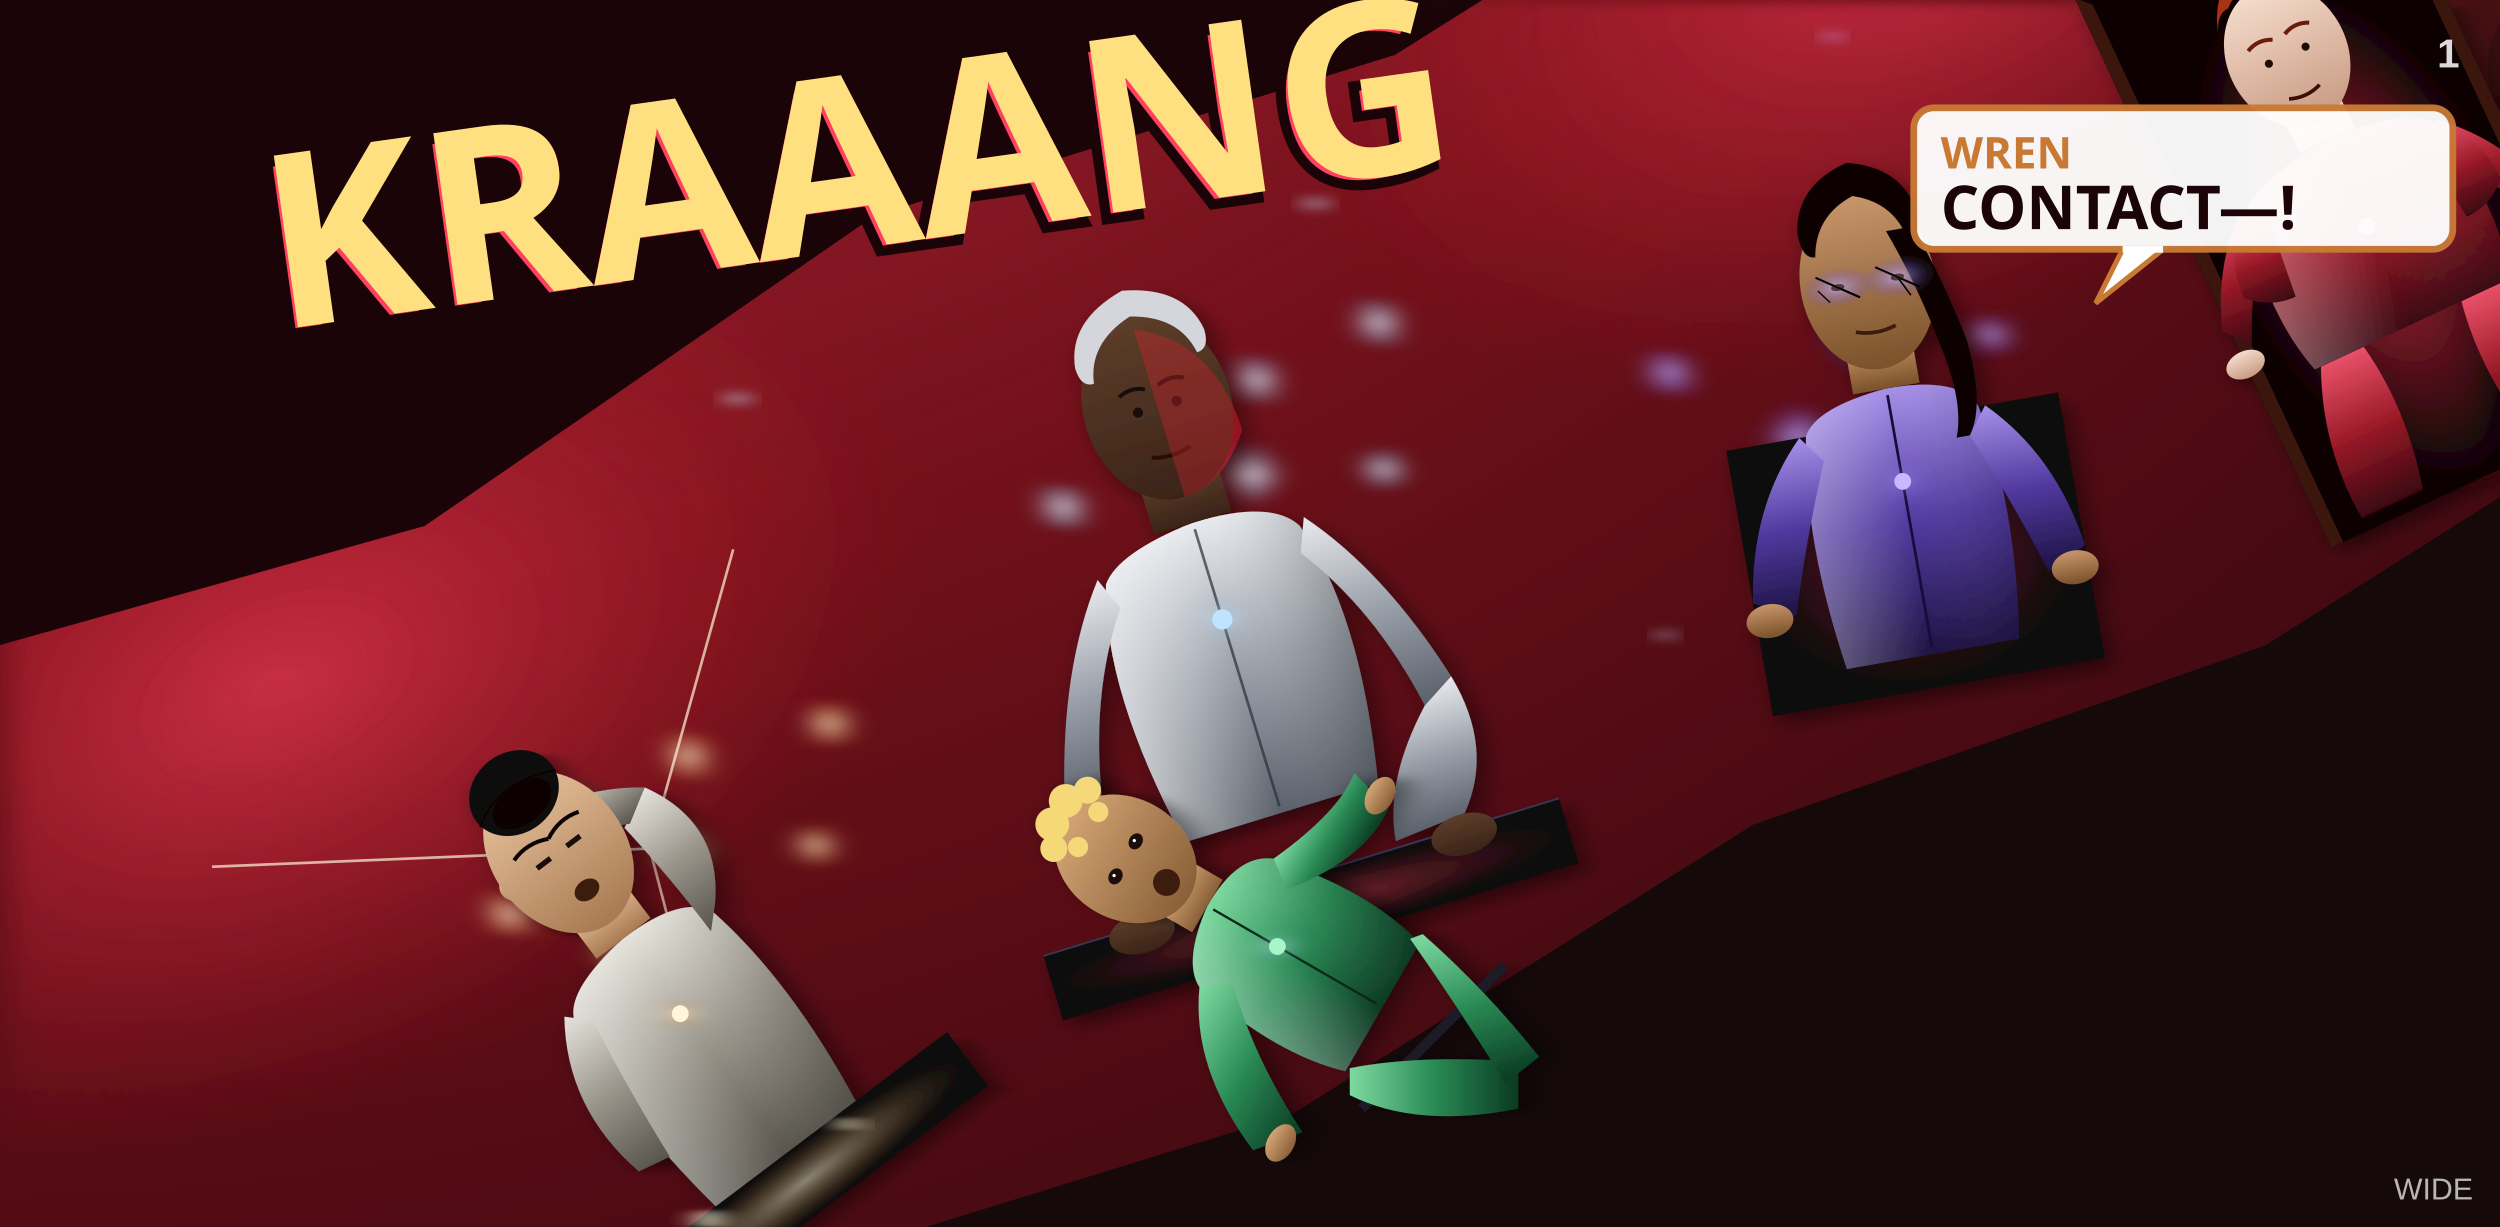
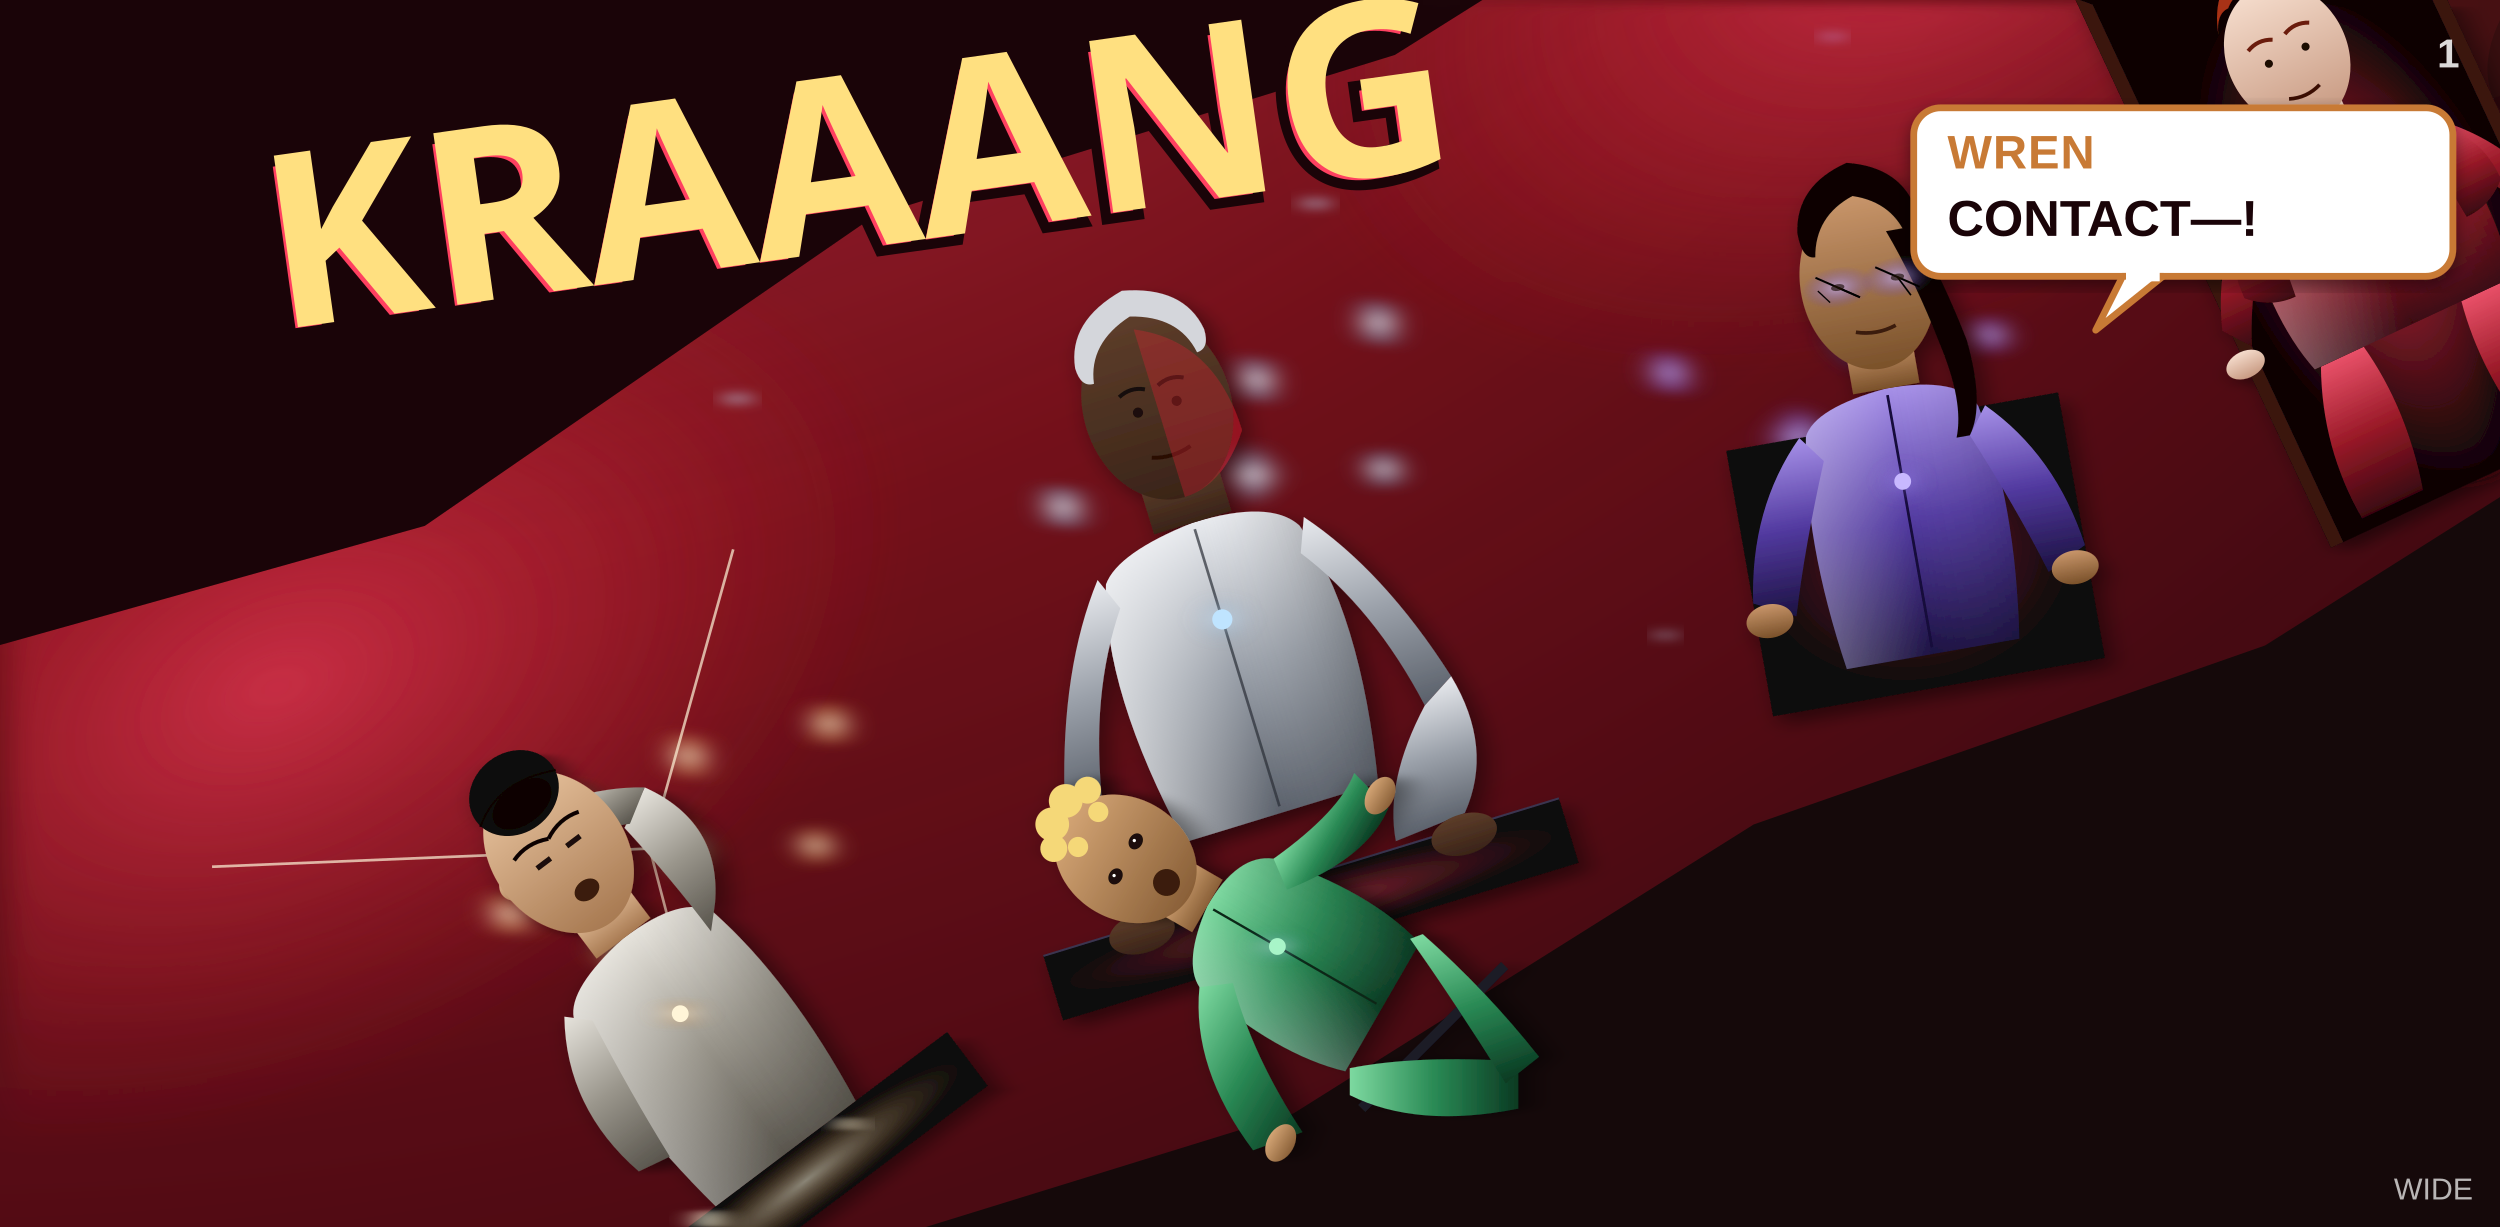
<svg xmlns="http://www.w3.org/2000/svg" viewBox="0 0 742 364" width="742" height="364">
  <defs>
    <linearGradient id="p3p1silver" x1="0%" y1="0%" x2="0%" y2="100%">
      <stop offset="0%" stop-color="#e8eaee" />
      <stop offset="50%" stop-color="#9ba1aa" />
      <stop offset="100%" stop-color="#5a606a" />
    </linearGradient>
    <linearGradient id="p3p1silverHi" x1="0%" y1="0%" x2="100%" y2="0%">
      <stop offset="0%" stop-color="#ffffff" stop-opacity="0.55" />
      <stop offset="50%" stop-color="#ffffff" stop-opacity="0" />
      <stop offset="100%" stop-color="#000000" stop-opacity="0.18" />
    </linearGradient>
    <linearGradient id="p3p1copperSuit" x1="0%" y1="0%" x2="0%" y2="100%">
      <stop offset="0%" stop-color="#e6e3dc" />
      <stop offset="50%" stop-color="#9a968c" />
      <stop offset="100%" stop-color="#58544c" />
    </linearGradient>
    <linearGradient id="p3p1copperTrim" x1="0%" y1="0%" x2="0%" y2="100%">
      <stop offset="0%" stop-color="#e8a065" />
      <stop offset="50%" stop-color="#c87a35" />
      <stop offset="100%" stop-color="#8c4a18" />
    </linearGradient>
    <linearGradient id="p3p1emerald" x1="0%" y1="0%" x2="0%" y2="100%">
      <stop offset="0%" stop-color="#7dd9a0" />
      <stop offset="50%" stop-color="#2a8a55" />
      <stop offset="100%" stop-color="#0a3a22" />
    </linearGradient>
    <linearGradient id="p3p1sapphire" x1="0%" y1="0%" x2="0%" y2="100%">
      <stop offset="0%" stop-color="#a690e8" />
      <stop offset="50%" stop-color="#523aa0" />
      <stop offset="100%" stop-color="#1c1242" />
    </linearGradient>
    <linearGradient id="p3p1ruby" x1="0%" y1="0%" x2="0%" y2="100%">
      <stop offset="0%" stop-color="#e85068" />
      <stop offset="50%" stop-color="#9a1a28" />
      <stop offset="100%" stop-color="#3a0610" />
    </linearGradient>
    <linearGradient id="p3p1darkSkin" x1="0%" y1="0%" x2="0%" y2="100%">
      <stop offset="0%" stop-color="#5d3d2a" />
      <stop offset="100%" stop-color="#3a2418" />
    </linearGradient>
    <linearGradient id="p3p1asianSkin" x1="0%" y1="0%" x2="0%" y2="100%">
      <stop offset="0%" stop-color="#e8c39e" />
      <stop offset="100%" stop-color="#a87a52" />
    </linearGradient>
    <linearGradient id="p3p1lightBrownSkin" x1="0%" y1="0%" x2="0%" y2="100%">
      <stop offset="0%" stop-color="#d4a575" />
      <stop offset="100%" stop-color="#8a6038" />
    </linearGradient>
    <linearGradient id="p3p1southAsianSkin" x1="0%" y1="0%" x2="0%" y2="100%">
      <stop offset="0%" stop-color="#c8956a" />
      <stop offset="100%" stop-color="#7a512a" />
    </linearGradient>
    <linearGradient id="p3p1paleSkin" x1="0%" y1="0%" x2="0%" y2="100%">
      <stop offset="0%" stop-color="#f5dccc" />
      <stop offset="100%" stop-color="#c89a82" />
    </linearGradient>
    <radialGradient id="p3p1redEmergency" cx="50%" cy="0%" r="100%">
      <stop offset="0%" stop-color="#ff4060" stop-opacity="0.85" />
      <stop offset="40%" stop-color="#dc2030" stop-opacity="0.55" />
      <stop offset="100%" stop-color="#3a0610" stop-opacity="0.4" />
    </radialGradient>
    <radialGradient id="p3p1redStrobe" cx="50%" cy="50%">
      <stop offset="0%" stop-color="#ff4060" stop-opacity="0.95" />
      <stop offset="100%" stop-color="#dc2030" stop-opacity="0" />
    </radialGradient>
    <radialGradient id="p3p1blueShard" cx="50%" cy="50%">
      <stop offset="0%" stop-color="#ffffff" stop-opacity="0.95" />
      <stop offset="100%" stop-color="#3a8ccc" stop-opacity="0" />
    </radialGradient>
    <radialGradient id="p3p1copperShard" cx="50%" cy="50%">
      <stop offset="0%" stop-color="#fff5d8" stop-opacity="0.95" />
      <stop offset="100%" stop-color="#c8761e" stop-opacity="0" />
    </radialGradient>
    <radialGradient id="p3p1violetShard" cx="50%" cy="50%">
      <stop offset="0%" stop-color="#c8b8ff" stop-opacity="0.95" />
      <stop offset="100%" stop-color="#5a3ad8" stop-opacity="0" />
    </radialGradient>
    <filter id="p3p1bloom" x="-50%" y="-50%" width="200%" height="200%">
      <feGaussianBlur stdDeviation="3" />
    </filter>
    <filter id="p3p1strongBloom" x="-50%" y="-50%" width="200%" height="200%">
      <feGaussianBlur stdDeviation="5" />
    </filter>
    <filter id="p3p1dropShadow" x="-50%" y="-50%" width="200%" height="200%">
      <feDropShadow dx="2" dy="3" stdDeviation="3" flood-color="#000" flood-opacity="0.45" />
+     </filter>
+     <filter id="balloonShadow" x="-10%" y="-10%" width="120%" height="120%">
+       <feDropShadow dx="0" dy="2" stdDeviation="2.5" flood-color="#000" flood-opacity="0.45" />
    </filter>
  </defs>
  <g id="p3p1-dutch" transform="rotate(-25 371 182)">
    <g id="p3p1-bg">
      <rect x="-200" y="-200" width="1140" height="760" fill="#1a0408" />
      <rect x="-200" y="-200" width="1140" height="760" fill="url(#p3p1redEmergency)" opacity="0.85" />
      <ellipse cx="100" cy="80" rx="200" ry="120" fill="url(#p3p1redStrobe)" filter="url(#p3p1strongBloom)" opacity="0.65" />
      <ellipse cx="640" cy="80" rx="200" ry="120" fill="url(#p3p1redStrobe)" filter="url(#p3p1strongBloom)" opacity="0.65" />
      <ellipse cx="371" cy="-50" rx="280" ry="80" fill="url(#p3p1redStrobe)" filter="url(#p3p1strongBloom)" opacity="0.55" />
      <path d="M-200,-200 L940,-200 L940,40 L800,55 L640,30 L480,50 L320,28 L160,55 L20,32 L-200,50 Z" fill="#1a0408" />
      <path d="M820,140 L900,180 L860,260 L780,220 Z" fill="#0a0204" />
      <path d="M820,140 L830,150 L824,160 L832,168 L826,180" fill="none" stroke="#3a3a40" stroke-width="1.4" />
      <path d="M860,260 L850,250 L856,240 L848,232 L854,222" fill="none" stroke="#3a3a40" stroke-width="1.4" />
      <line x1="824" y1="155" x2="844" y2="178" stroke="#ff4060" stroke-width="1.2" filter="url(#p3p1bloom)" />
      <line x1="850" y1="240" x2="838" y2="220" stroke="#ff4060" stroke-width="1.2" filter="url(#p3p1bloom)" />
      <ellipse cx="850" cy="200" rx="80" ry="40" fill="#1a0408" opacity="0.55" />
      <ellipse cx="780" cy="180" rx="40" ry="20" fill="#3a1410" opacity="0.55" />
      <path d="M-200,560 L940,560 L940,310 L820,295 L640,318 L480,302 L320,322 L160,300 L20,320 L-200,304 Z" fill="#15090a" />
    </g>
    <g id="p3p1-shrapnel">
      <g transform="translate(180, 170)" filter="url(#p3p1bloom)">
        <polygon points="0,0 14,-6 18,8 4,16" fill="url(#p3p1copperShard)" />
        <polygon points="-30,20 -16,12 -8,28 -22,36" fill="url(#p3p1copperShard)" />
        <polygon points="20,-30 30,-22 24,-10 14,-18" fill="url(#p3p1copperShard)" />
        <polygon points="40,12 52,16 50,28 38,24" fill="url(#p3p1copperShard)" />
        <polygon points="-20,-30 -8,-26 -10,-14 -22,-18" fill="url(#p3p1copperShard)" />
        <polygon points="-50,-10 -38,-2 -42,10 -54,2" fill="url(#p3p1copperShard)" />
        <polygon points="60,-20 72,-14 68,-2 56,-8" fill="url(#p3p1copperShard)" />
      </g>
      <line x1="180" y1="170" x2="60" y2="120" stroke="#fff5d8" stroke-width="0.8" opacity="0.7" />
      <line x1="180" y1="170" x2="240" y2="100" stroke="#fff5d8" stroke-width="0.8" opacity="0.7" />
      <line x1="180" y1="170" x2="160" y2="280" stroke="#fff5d8" stroke-width="0.8" opacity="0.6" />
      <g transform="translate(380, 140)" filter="url(#p3p1bloom)">
        <polygon points="0,0 14,-6 18,8 4,16" fill="url(#p3p1blueShard)" />
        <polygon points="-30,20 -16,12 -8,28 -22,36" fill="url(#p3p1blueShard)" />
        <polygon points="20,-30 30,-22 24,-10 14,-18" fill="url(#p3p1blueShard)" />
        <polygon points="40,12 52,16 50,28 38,24" fill="url(#p3p1blueShard)" />
        <polygon points="-50,-20 -38,-12 -42,0 -54,-8" fill="url(#p3p1blueShard)" />
        <polygon points="60,-30 70,-22 64,-10 54,-18" fill="url(#p3p1blueShard)" />
      </g>
      <g transform="translate(560, 180)" filter="url(#p3p1bloom)">
        <polygon points="0,0 14,-6 18,8 4,16" fill="url(#p3p1violetShard)" />
        <polygon points="-30,20 -16,12 -8,28 -22,36" fill="url(#p3p1violetShard)" />
        <polygon points="20,-30 30,-22 24,-10 14,-18" fill="url(#p3p1violetShard)" />
        <polygon points="40,12 52,16 50,28 38,24" fill="url(#p3p1violetShard)" />
        <polygon points="-50,-20 -38,-12 -42,0 -54,-8" fill="url(#p3p1violetShard)" />
      </g>
      <circle cx="100" cy="280" r="2" fill="#fff5d8" filter="url(#p3p1bloom)" />
      <circle cx="260" cy="60" r="2" fill="#bfe4ff" filter="url(#p3p1bloom)" />
      <circle cx="440" cy="80" r="2" fill="#bfe4ff" filter="url(#p3p1bloom)" />
      <circle cx="500" cy="40" r="1.5" fill="#c8b8ff" filter="url(#p3p1bloom)" />
      <circle cx="600" cy="100" r="1.5" fill="#c8b8ff" filter="url(#p3p1bloom)" />
      <circle cx="320" cy="280" r="1.5" fill="#fff5d8" filter="url(#p3p1bloom)" />
      <circle cx="480" cy="240" r="1.5" fill="#bfe4ff" filter="url(#p3p1bloom)" />
    </g>
    <g id="p3p1-sable" filter="url(#p3p1dropShadow)" transform="translate(360, 200) rotate(8)">
      <rect x="-80" y="60" width="160" height="20" fill="#0a0a0c" />
      <rect x="-80" y="60" width="160" height="20" fill="url(#p3p1redStrobe)" opacity="0.5" />
      <line x1="-80" y1="60" x2="80" y2="60" stroke="#3a3450" stroke-width="0.6" />
      <path d="M-30,-40 Q-40,-10 -30,40 L30,40 Q40,-10 30,-40 Q24,-50 0,-50 Q-24,-48 -30,-40 Z" fill="url(#p3p1silver)" />
      <path d="M-30,-40 Q-40,-10 -30,40 L30,40 Q40,-10 30,-40 Q24,-50 0,-50 Q-24,-48 -30,-40 Z" fill="url(#p3p1silverHi)" />
      <line x1="0" y1="-48" x2="0" y2="38" stroke="#2a2e36" stroke-width="0.8" opacity="0.7" />
      <circle cx="0" cy="-20" r="6" fill="url(#p3p1blueShard)" filter="url(#p3p1bloom)" />
      <circle cx="0" cy="-20" r="3" fill="#bfe4ff" />
      <path d="M-32,-42 Q-50,-20 -60,16 L-50,22 Q-44,-10 -28,-32 Z" fill="url(#p3p1silver)" />
      <path d="M-60,16 Q-66,40 -52,56 L-30,58 Q-32,40 -50,22 Z" fill="url(#p3p1silver)" />
      <ellipse cx="-50" cy="62" rx="10" ry="6" fill="url(#p3p1darkSkin)" />
      <path d="M32,-42 Q50,-20 60,16 L50,22 Q44,-10 28,-32 Z" fill="url(#p3p1silver)" />
      <path d="M60,16 Q66,40 52,56 L30,58 Q32,40 50,22 Z" fill="url(#p3p1silver)" />
      <ellipse cx="50" cy="62" rx="10" ry="6" fill="url(#p3p1darkSkin)" />
      <path d="M-12,-66 L-12,-50 L12,-50 L12,-66 Z" fill="url(#p3p1darkSkin)" />
      <ellipse cx="0" cy="-86" rx="22" ry="28" fill="url(#p3p1darkSkin)" />
      <path d="M-20,-104 Q-18,-118 0,-122 Q18,-118 20,-104 Q20,-98 16,-98 Q14,-110 0,-114 Q-14,-110 -16,-98 Q-20,-98 -20,-104 Z" fill="#d4d6db" />
      <circle cx="-6" cy="-86" r="1.5" fill="#1a0e08" />
      <circle cx="6" cy="-86" r="1.5" fill="#1a0e08" />
      <path d="M-10,-92 Q-6,-94 -2,-92" fill="none" stroke="#15100b" stroke-width="1.2" />
      <path d="M2,-92 Q6,-94 10,-92" fill="none" stroke="#15100b" stroke-width="1.2" />
      <path d="M-6,-72 Q0,-70 6,-72" fill="none" stroke="#2a1006" stroke-width="1.2" />
      <path d="M0,-110 Q22,-100 22,-72 Q12,-58 0,-58 Z" fill="#dc2030" opacity="0.35" />
    </g>
    <g id="p3p1-wren" filter="url(#p3p1dropShadow)" transform="translate(170, 230) rotate(-12)">
      <rect x="-60" y="40" width="120" height="20" fill="#0a0a0c" />
      <rect x="-60" y="40" width="120" height="20" fill="url(#p3p1copperShard)" opacity="0.55" />
      <circle cx="-30" cy="42" r="3" fill="#fff5d8" filter="url(#p3p1bloom)" />
      <circle cx="20" cy="44" r="2" fill="#fff5d8" filter="url(#p3p1bloom)" />
      <path d="M-26,-30 Q-32,0 -26,40 L26,40 Q32,0 26,-30 Q22,-40 0,-40 Q-22,-38 -26,-30 Z" fill="url(#p3p1copperSuit)" />
      <path d="M-26,-30 Q-32,0 -26,40 L26,40 Q32,0 26,-30 Q22,-40 0,-40 Q-22,-38 -26,-30 Z" fill="url(#p3p1silverHi)" opacity="0.55" />
      <line x1="0" y1="-38" x2="0" y2="38" stroke="url(#p3p1copperTrim)" stroke-width="1.7" opacity="0.85" />
      <circle cx="0" cy="-12" r="5" fill="url(#p3p1copperShard)" filter="url(#p3p1bloom)" />
      <circle cx="0" cy="-12" r="2.5" fill="#fff5d8" />
      <path d="M-28,-32 Q-44,-10 -38,18 L-28,20 Q-26,-2 -22,-26 Z" fill="url(#p3p1copperSuit)" />
      <path d="M28,-32 Q44,-50 32,-72 L20,-66 Q22,-46 22,-26 Z" fill="url(#p3p1copperSuit)" />
      <path d="M32,-72 Q14,-86 -10,-86 L-12,-72 Q12,-72 22,-66 Z" fill="url(#p3p1copperSuit)" />
      <ellipse cx="-12" cy="-72" rx="9" ry="6" fill="url(#p3p1asianSkin)" />
      <path d="M-10,-54 L-10,-40 L10,-40 L10,-54 Z" fill="url(#p3p1asianSkin)" />
      <ellipse cx="0" cy="-72" rx="20" ry="26" fill="url(#p3p1asianSkin)" />
      <ellipse cx="0" cy="-94" rx="14" ry="12" fill="#0e0a08" />
      <ellipse cx="0" cy="-90" rx="10" ry="6" fill="#040201" opacity="0.6" />
      <path d="M-14,-92 Q-2,-100 14,-92" fill="none" stroke="#0a0604" stroke-width="0.7" />
      <line x1="-8" y1="-72" x2="-3" y2="-72" stroke="#1a0e08" stroke-width="1.6" />
      <line x1="3" y1="-72" x2="8" y2="-72" stroke="#1a0e08" stroke-width="1.6" />
      <path d="M-12,-78 Q-6,-80 0,-77" fill="none" stroke="#0a0604" stroke-width="1.2" />
      <path d="M0,-77 Q6,-80 12,-78" fill="none" stroke="#0a0604" stroke-width="1.2" />
      <ellipse cx="0" cy="-58" rx="4" ry="3" fill="#3a1c08" />
    </g>
    <g id="p3p1-jink" filter="url(#p3p1dropShadow)" transform="translate(340, 280) rotate(-35)">
      <rect x="-30" y="46" width="60" height="3" fill="#1a1e26" transform="rotate(15 0 47)" />
      <path d="M-22,-20 Q-28,10 -22,30 L22,30 Q28,10 22,-20 Q18,-30 0,-30 Q-18,-28 -22,-20 Z" fill="url(#p3p1emerald)" />
      <path d="M-22,-20 Q-28,10 -22,30 L22,30 Q28,10 22,-20 Q18,-30 0,-30 Q-18,-28 -22,-20 Z" fill="url(#p3p1silverHi)" opacity="0.55" />
      <line x1="0" y1="-28" x2="0" y2="28" stroke="#082818" stroke-width="0.7" />
      <circle cx="0" cy="-6" r="5" fill="url(#p3p1blueShard)" filter="url(#p3p1bloom)" opacity="0.8" />
      <circle cx="0" cy="-6" r="2.5" fill="#a8f5c8" />
      <path d="M-18,30 Q-28,50 -22,80 L-8,80 Q-6,50 -10,30 Z" fill="url(#p3p1emerald)" transform="rotate(-30 -14 50)" />
      <path d="M10,30 Q22,52 30,76 L18,80 Q12,52 6,30 Z" fill="url(#p3p1emerald)" transform="rotate(40 18 50)" />
      <path d="M-22,-20 Q-44,-10 -56,18 L-44,28 Q-32,4 -16,-12 Z" fill="url(#p3p1emerald)" />
      <path d="M22,-20 Q44,-10 56,-12 L52,2 Q36,4 16,-12 Z" fill="url(#p3p1emerald)" />
      <ellipse cx="-50" cy="24" rx="6" ry="4" fill="url(#p3p1lightBrownSkin)" />
      <ellipse cx="54" cy="-2" rx="6" ry="4" fill="url(#p3p1lightBrownSkin)" />
      <path d="M-9,-42 L-9,-30 L9,-30 L9,-42 Z" fill="url(#p3p1lightBrownSkin)" />
      <ellipse cx="0" cy="-58" rx="18" ry="22" fill="url(#p3p1lightBrownSkin)" />
      <circle cx="-8" cy="-78" r="4" fill="#f5d878" />
      <circle cx="-2" cy="-82" r="5" fill="#f5d878" />
      <circle cx="6" cy="-82" r="5" fill="#f5d878" />
      <circle cx="12" cy="-78" r="4" fill="#f5d878" />
      <circle cx="-4" cy="-72" r="3" fill="#f5d878" />
      <circle cx="8" cy="-72" r="3" fill="#f5d878" />
      <ellipse cx="-6" cy="-58" rx="2.5" ry="2" fill="#1a0e08" />
      <ellipse cx="6" cy="-58" rx="2.5" ry="2" fill="#1a0e08" />
      <circle cx="-6" cy="-58.5" r="0.5" fill="#ffffff" />
      <circle cx="6" cy="-58.5" r="0.5" fill="#ffffff" />
      <ellipse cx="0" cy="-44" rx="4" ry="4" fill="#3a1c08" />
    </g>
    <g id="p3p1-luma" filter="url(#p3p1dropShadow)" transform="translate(560, 240) rotate(15)">
      <rect x="-50" y="-30" width="100" height="80" fill="#0a0a0c" />
      <rect x="-50" y="-30" width="100" height="80" fill="url(#p3p1redStrobe)" opacity="0.45" />
      <path d="M-26,-30 Q-32,0 -26,40 L26,40 Q32,0 26,-30 Q22,-40 0,-40 Q-22,-38 -26,-30 Z" fill="url(#p3p1sapphire)" />
      <path d="M-26,-30 Q-32,0 -26,40 L26,40 Q32,0 26,-30 Q22,-40 0,-40 Q-22,-38 -26,-30 Z" fill="url(#p3p1silverHi)" opacity="0.55" />
      <line x1="0" y1="-38" x2="0" y2="38" stroke="#15083a" stroke-width="0.8" />
      <circle cx="0" cy="-12" r="5" fill="url(#p3p1violetShard)" filter="url(#p3p1bloom)" opacity="0.85" />
      <circle cx="0" cy="-12" r="2.5" fill="#c8b8ff" />
      <path d="M-28,-30 Q-46,-12 -50,16 L-38,22 Q-32,2 -22,-22 Z" fill="url(#p3p1sapphire)" />
      <path d="M28,-30 Q46,-12 50,16 L38,22 Q32,2 22,-22 Z" fill="url(#p3p1sapphire)" />
      <ellipse cx="-46" cy="22" rx="7" ry="5" fill="url(#p3p1southAsianSkin)" />
      <ellipse cx="46" cy="22" rx="7" ry="5" fill="url(#p3p1southAsianSkin)" />
      <path d="M-10,-54 L-10,-40 L10,-40 L10,-54 Z" fill="url(#p3p1southAsianSkin)" />
      <ellipse cx="0" cy="-72" rx="20" ry="26" fill="url(#p3p1southAsianSkin)" />
      <path d="M-18,-90 Q-16,-104 0,-108 Q16,-104 18,-90 Q18,-82 14,-82 Q12,-94 0,-98 Q-12,-94 -14,-82 Q-18,-82 -18,-90 Z" fill="#0e0604" />
      <path d="M16,-86 Q22,-70 26,-50 Q28,-30 22,-22 L18,-22 Q22,-32 18,-50 Q14,-70 8,-86 Z" fill="#0e0604" />
      <g id="p3p1-lumacracked-lenses">
        <ellipse cx="-9" cy="-72" rx="11" ry="6" fill="url(#p3p1violetShard)" opacity="0.7" />
        <ellipse cx="9" cy="-72" rx="11" ry="6" fill="url(#p3p1violetShard)" opacity="0.7" />
        <line x1="-15" y1="-76" x2="-3" y2="-68" stroke="#040201" stroke-width="0.6" />
        <line x1="-3" y1="-68" x2="-9" y2="-72" stroke="#040201" stroke-width="0.5" />
        <line x1="-15" y1="-72" x2="-12" y2="-68" stroke="#040201" stroke-width="0.4" />
        <line x1="3" y1="-76" x2="15" y2="-68" stroke="#040201" stroke-width="0.6" />
        <line x1="9" y1="-72" x2="12" y2="-66" stroke="#040201" stroke-width="0.5" />
      </g>
      <ellipse cx="-9" cy="-72" rx="2" ry="1" fill="#1a0a04" opacity="0.65" />
      <ellipse cx="9" cy="-72" rx="2" ry="1" fill="#1a0a04" opacity="0.65" />
      <path d="M-6,-58 Q0,-56 6,-58" fill="none" stroke="#3a1a0a" stroke-width="1.1" />
    </g>
    <g id="p3p1-thresh" filter="url(#p3p1dropShadow)" transform="translate(720, 220) rotate(0)">
      <path d="M-50,-100 L50,-100 L50,80 L-50,80 Z" fill="#0a0204" />
      <path d="M-50,-100 L-46,-96 L-46,80 L-50,80 Z" fill="#3a1410" />
      <path d="M50,-100 L46,-96 L46,80 L50,80 Z" fill="#3a1410" />
      <ellipse cx="0" cy="0" rx="40" ry="80" fill="url(#p3p1redStrobe)" filter="url(#p3p1strongBloom)" opacity="0.8" />
      <path d="M-30,30 Q-40,52 -38,76 L-18,76 Q-12,52 -16,30 Z" fill="url(#p3p1ruby)" />
      <path d="M16,30 Q12,52 18,76 L38,76 Q40,52 30,30 Z" fill="url(#p3p1ruby)" />
      <path d="M-32,-20 Q-38,10 -32,30 L32,30 Q38,10 32,-20 Q26,-30 0,-30 Q-26,-28 -32,-20 Z" fill="url(#p3p1ruby)" />
      <path d="M-32,-20 Q-38,10 -32,30 L32,30 Q38,10 32,-20 Q26,-30 0,-30 Q-26,-28 -32,-20 Z" fill="url(#p3p1silverHi)" opacity="0.55" />
      <circle cx="0" cy="-2" r="5" fill="url(#p3p1redStrobe)" filter="url(#p3p1bloom)" />
      <circle cx="0" cy="-2" r="2.5" fill="#ffb0b8" />
      <path d="M-32,-22 Q-46,-10 -52,8 L-46,16 Q-38,-4 -22,-18 Z" fill="url(#p3p1ruby)" />
      <path d="M32,-22 Q46,-10 52,8 L46,16 Q38,-4 22,-18 Z" fill="url(#p3p1ruby)" />
      <ellipse cx="-50" cy="20" rx="6" ry="4" fill="url(#p3p1paleSkin)" />
      <ellipse cx="50" cy="20" rx="6" ry="4" fill="url(#p3p1paleSkin)" />
      <path d="M-30,-20 Q-42,-14 -42,2 Q-36,8 -28,8 L-26,-12 Q-28,-20 -30,-20 Z" fill="url(#p3p1ruby)" />
      <path d="M30,-20 Q42,-14 42,2 Q36,8 28,8 L26,-12 Q28,-20 30,-20 Z" fill="url(#p3p1ruby)" />
      <path d="M-9,-42 L-9,-30 L9,-30 L9,-42 Z" fill="url(#p3p1paleSkin)" />
      <ellipse cx="0" cy="-58" rx="18" ry="22" fill="url(#p3p1paleSkin)" />
      <path d="M-16,-72 Q-12,-86 0,-88 Q12,-86 16,-72 Q14,-78 10,-78 Q6,-82 0,-80 Q-6,-82 -10,-78 Q-14,-78 -16,-72 Z" fill="#a83012" />
      <circle cx="-6" cy="-58" r="1.2" fill="#1a0a04" />
      <circle cx="6" cy="-58" r="1.2" fill="#1a0a04" />
      <path d="M-10,-64 Q-6,-66 -2,-64" fill="none" stroke="#6a1a08" stroke-width="1.2" />
      <path d="M2,-64 Q6,-66 10,-64" fill="none" stroke="#6a1a08" stroke-width="1.2" />
      <path d="M-5,-46 Q0,-44 5,-46" fill="none" stroke="#3a1006" stroke-width="1.1" />
    </g>
  </g>
  <g id="p3p1-sfx-dialogue">
    <g id="p3p1-kraaang">
      <text x="80" y="100" font-family="Impact, sans-serif" font-size="72" font-weight="900" fill="#ff4060" stroke="#1a0408" stroke-width="3" transform="rotate(-8 80 100)">KRAAANG</text>
      <text x="82" y="98" font-family="Impact, sans-serif" font-size="72" font-weight="900" fill="#ffe080" stroke="none" transform="rotate(-8 82 98)">KRAAANG</text>
    </g>
-     <rect x="568" y="32" width="160" height="42" rx="6" fill="white" stroke="#c87a35" stroke-width="2" opacity="0.95" />
-     <polygon points="630,74 642,74 622,90" fill="white" stroke="#c87a35" stroke-width="1.5" />
-     <line x1="630" y1="74" x2="642" y2="74" stroke="white" stroke-width="2" />
-     <text x="576" y="50" font-family="Impact, sans-serif" font-size="13" font-weight="900" fill="#c87a35">WREN</text>
-     <text x="576" y="68" font-family="Impact, sans-serif" font-size="18" font-weight="900" fill="#1a0408">CONTACT—!</text>
+     <rect x="568" y="32" width="160" height="50" rx="8" fill="#ffffff" stroke="#c87a35" stroke-width="2" filter="url(#balloonShadow)" />
+     <polygon points="630,82 642,82 622,98" fill="#ffffff" stroke="#c87a35" stroke-width="2" stroke-linejoin="round" />
+     <line x1="631" y1="82" x2="641" y2="82" stroke="#ffffff" stroke-width="3" />
+     <text x="578" y="50" font-family="Helvetica Neue, Arial, sans-serif" font-size="14" font-weight="800" fill="#c87a35" letter-spacing="0.3">WREN</text>
+     <text x="578" y="70" font-family="Helvetica Neue, Arial, sans-serif" font-size="15" font-weight="800" fill="#1a0408">CONTACT—!</text>
  </g>
  <g id="p3p1-meta">
    <text x="730" y="20" text-anchor="end" font-family="Helvetica Neue, Arial, sans-serif" font-size="12" font-weight="bold" fill="#fff" opacity="0.85">1</text>
    <text x="734" y="356" text-anchor="end" font-family="Helvetica Neue, Arial, sans-serif" font-size="9" fill="#fff" opacity="0.7">WIDE</text>
  </g>
</svg>
